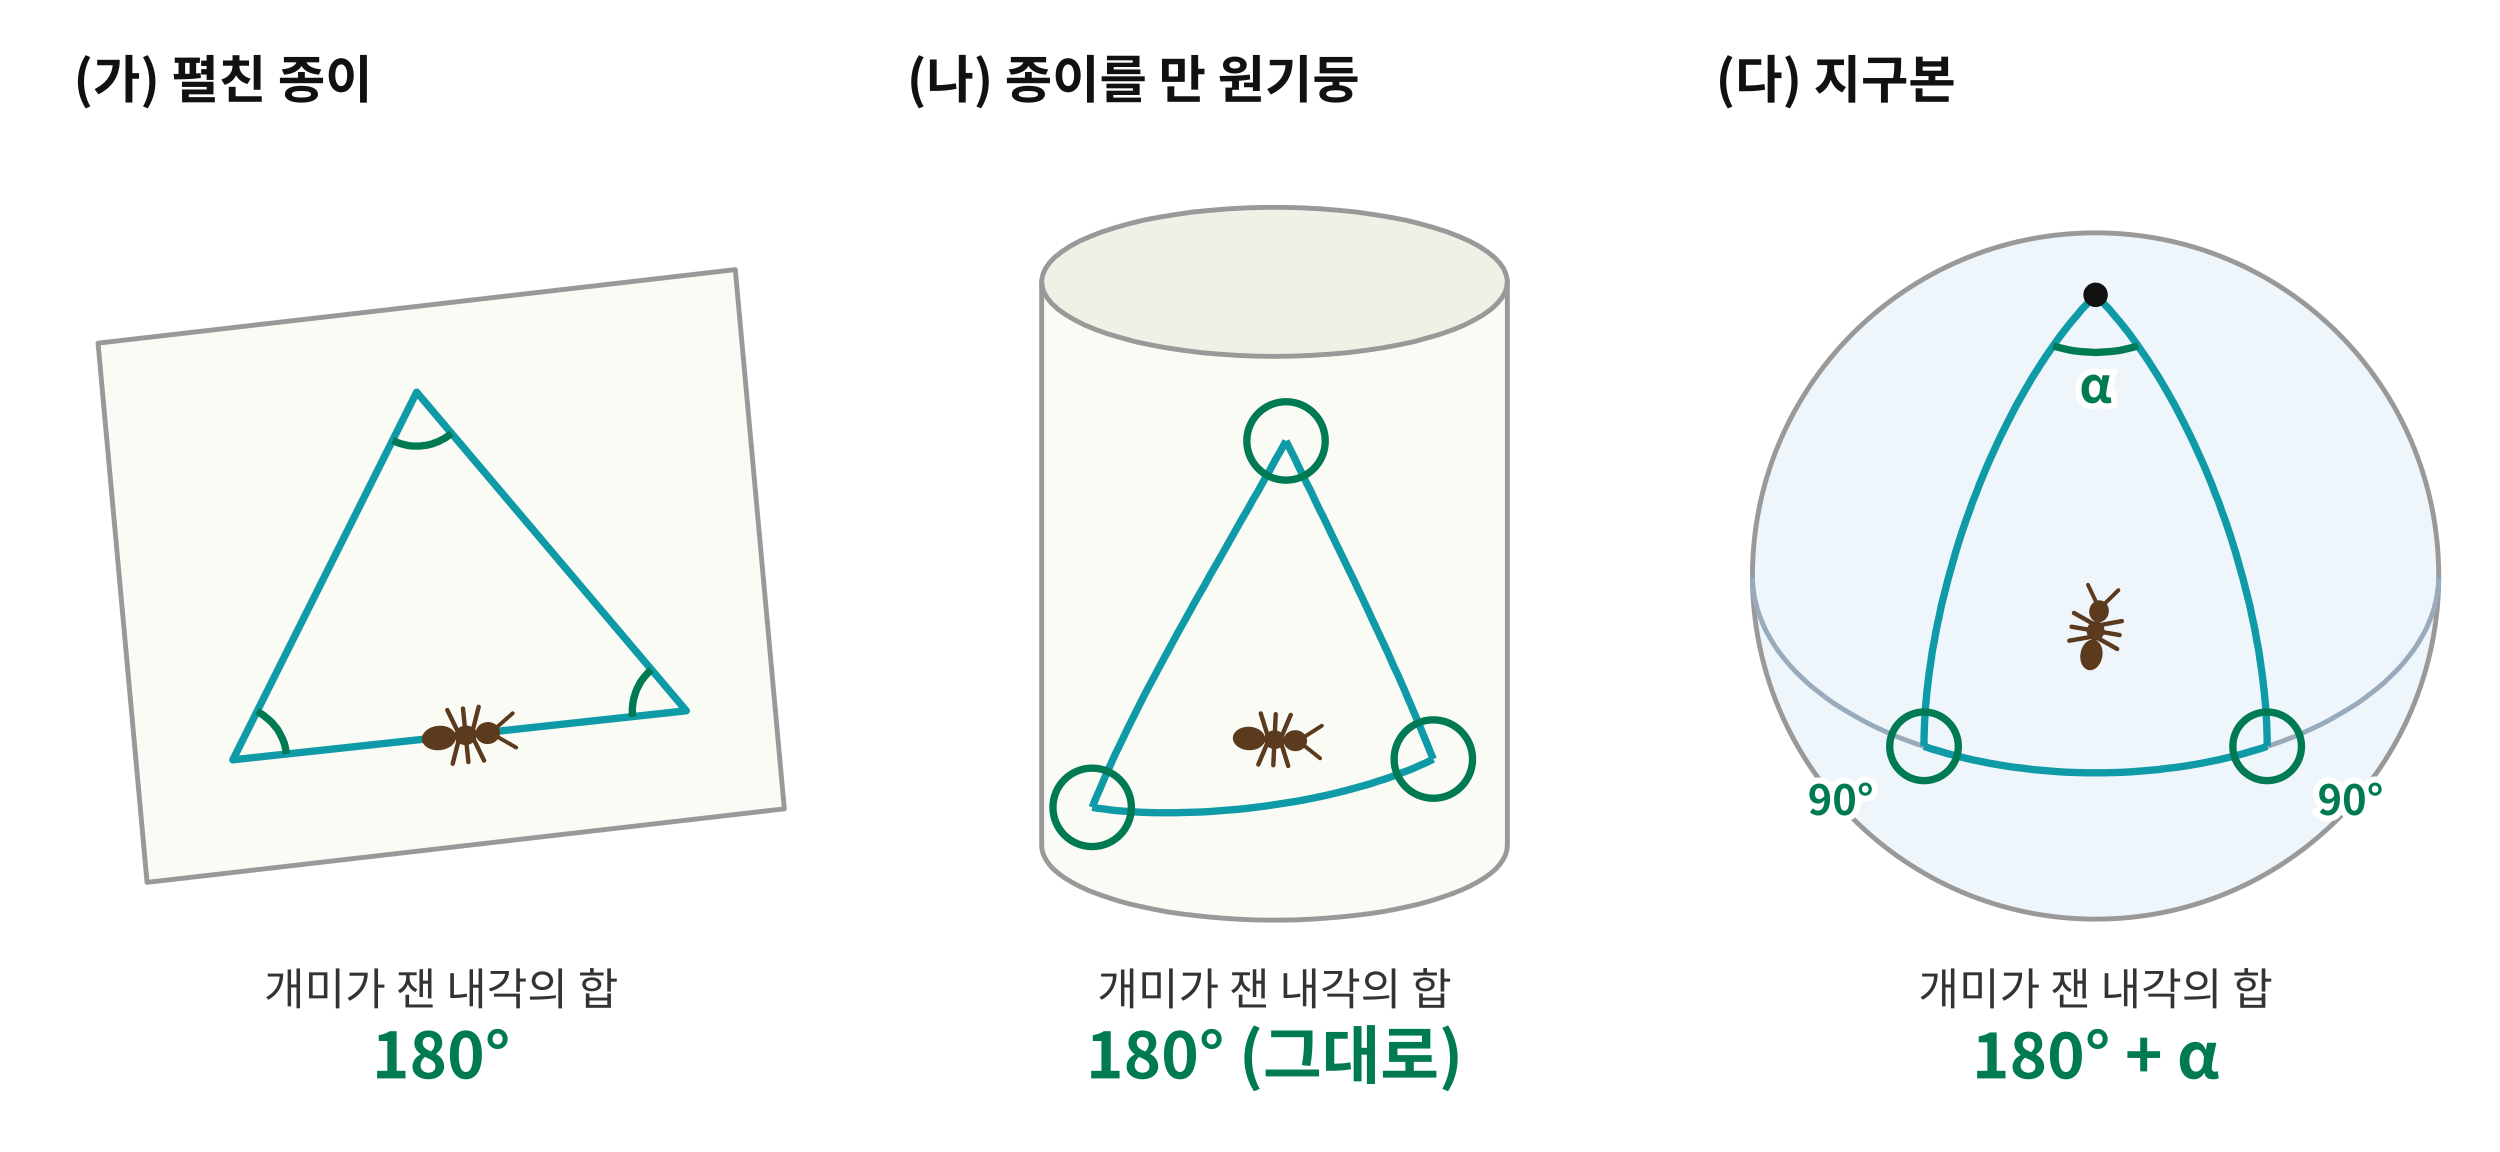
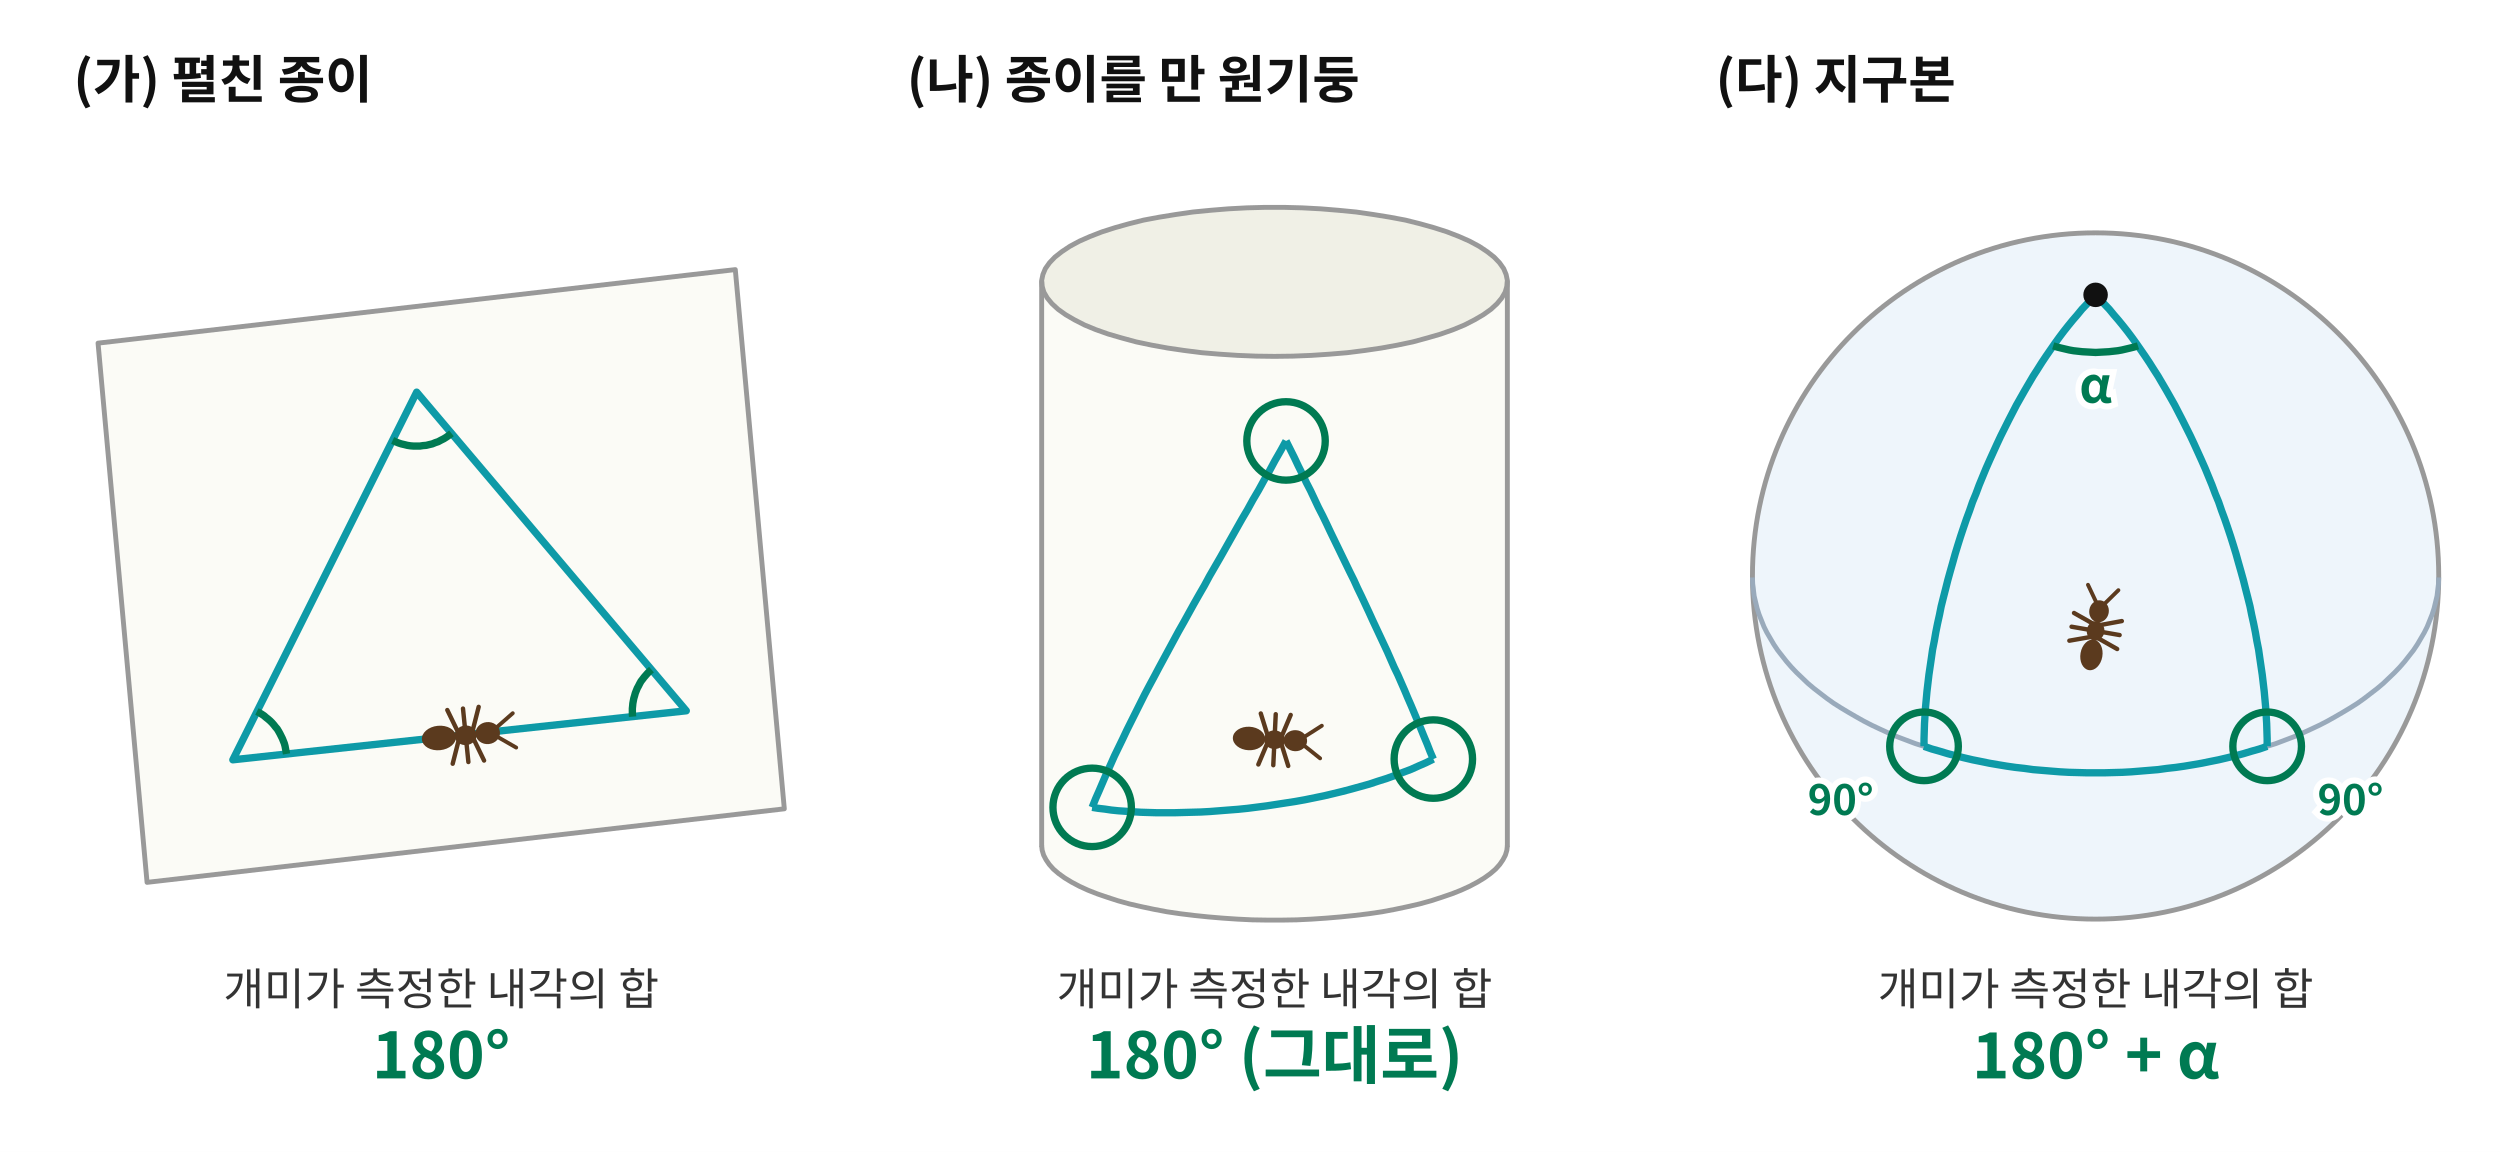
<svg xmlns="http://www.w3.org/2000/svg" viewBox="0 0 1020 470" width="1020" height="470">
  <rect width="1020" height="470" fill="#fff" />
  <g font-family="'Noto Sans KR','Noto Sans CJK KR',sans-serif" fill="#111">
    <text x="30.0" y="40.0" font-size="21" text-anchor="start" fill="#111" font-weight="700" stroke="#fff" stroke-width="5" paint-order="stroke">(가) 펼친 종이</text>
    <polygon points="40.0,140.0 300.0,110.0 320.0,330.0 60.0,360.0" fill="#fbfbf6" stroke="#999" stroke-width="2" stroke-linejoin="round" />
    <polygon points="95.0,310.0 280.0,290.0 170.0,160.0" fill="none" stroke="#0e9aa7" stroke-width="3" stroke-linejoin="round" />
    <polyline points="116.9,307.6 116.7,306.5 116.5,305.5 116.3,304.4 116.0,303.3 115.6,302.3 115.2,301.3 114.7,300.3 114.2,299.3 113.7,298.4 113.1,297.4 112.4,296.6 111.7,295.7 111.0,294.9 110.2,294.1 109.4,293.4 108.5,292.7 107.7,292.0 106.8,291.4 105.8,290.8 104.8,290.3" fill="none" stroke="#007a52" stroke-width="3" stroke-linejoin="round" />
    <polyline points="265.8,273.2 265.0,273.9 264.2,274.7 263.5,275.5 262.8,276.3 262.2,277.1 261.5,278.0 261.0,278.9 260.5,279.9 260.0,280.8 259.6,281.8 259.2,282.8 258.9,283.9 258.6,284.9 258.4,285.9 258.2,287.0 258.1,288.1 258.0,289.1 258.0,290.2 258.0,291.3 258.1,292.4" fill="none" stroke="#007a52" stroke-width="3" stroke-linejoin="round" />
    <polyline points="160.2,179.7 161.3,180.2 162.5,180.7 163.7,181.1 165.0,181.4 166.2,181.7 167.5,181.9 168.8,182.0 170.1,182.0 171.3,182.0 172.6,181.8 173.9,181.7 175.1,181.4 176.4,181.1 177.6,180.6 178.8,180.2 179.9,179.6 181.1,179.0 182.2,178.3 183.2,177.6 184.2,176.8" fill="none" stroke="#007a52" stroke-width="3" stroke-linejoin="round" />
    <ellipse cx="179.1" cy="301.1" rx="7.0" ry="5.0" transform="rotate(-5.7 179.1 301.1)" fill="#5b3a1e" />
    <ellipse cx="190.0" cy="300.0" rx="4.5" ry="4.0" transform="rotate(-5.7 190.0 300.0)" fill="#5b3a1e" />
    <ellipse cx="199.0" cy="299.1" rx="5.0" ry="4.5" transform="rotate(-5.7 199.0 299.1)" fill="#5b3a1e" />
    <line x1="187.6" y1="300.2" x2="182.5" y2="289.7" stroke="#5b3a1e" stroke-width="1.8" stroke-linecap="round" />
    <line x1="187.6" y1="300.2" x2="184.7" y2="311.6" stroke="#5b3a1e" stroke-width="1.8" stroke-linecap="round" />
    <line x1="190.0" y1="300.0" x2="188.9" y2="289.1" stroke="#5b3a1e" stroke-width="1.8" stroke-linecap="round" />
    <line x1="190.0" y1="300.0" x2="191.1" y2="310.9" stroke="#5b3a1e" stroke-width="1.8" stroke-linecap="round" />
    <line x1="192.4" y1="299.8" x2="195.3" y2="288.4" stroke="#5b3a1e" stroke-width="1.8" stroke-linecap="round" />
    <line x1="192.4" y1="299.8" x2="197.5" y2="310.3" stroke="#5b3a1e" stroke-width="1.8" stroke-linecap="round" />
    <line x1="202.7" y1="296.7" x2="209.2" y2="291.0" stroke="#5b3a1e" stroke-width="1.6" stroke-linecap="round" />
    <line x1="203.1" y1="300.7" x2="210.6" y2="305.0" stroke="#5b3a1e" stroke-width="1.6" stroke-linecap="round" />
-     <text x="180.0" y="410.0" font-size="18" text-anchor="middle" fill="#333" stroke="#fff" stroke-width="5" paint-order="stroke">개미가 잰 내각의 합</text>
+     <text x="180.0" y="410.0" font-size="18" text-anchor="middle" fill="#333" stroke="#fff" stroke-width="5" paint-order="stroke">개미가 측정한 내각의 합</text>
    <text x="180.0" y="440.0" font-size="26" text-anchor="middle" fill="#007a52" font-weight="700" stroke="#fff" stroke-width="5" paint-order="stroke">180°</text>
    <text x="370.0" y="40.0" font-size="21" text-anchor="start" fill="#111" font-weight="700" stroke="#fff" stroke-width="5" paint-order="stroke">(나) 종이를 만 원기둥</text>
    <polygon points="425.0,115.0 425.0,345.0 425.2,346.9 425.8,348.9 426.8,350.8 428.1,352.7 429.8,354.6 431.9,356.4 434.4,358.2 437.2,359.9 440.4,361.6 443.9,363.2 447.7,364.7 451.8,366.1 456.1,367.5 460.8,368.8 465.6,369.9 470.8,371.0 476.1,372.0 481.5,372.8 487.2,373.5 493.0,374.1 498.9,374.6 504.8,375.0 510.9,375.3 517.0,375.4 523.0,375.4 529.1,375.3 535.2,375.0 541.1,374.6 547.0,374.1 552.8,373.5 558.5,372.8 563.9,372.0 569.2,371.0 574.4,369.9 579.2,368.8 583.9,367.5 588.2,366.1 592.3,364.7 596.1,363.2 599.6,361.6 602.8,359.9 605.6,358.2 608.1,356.4 610.2,354.6 611.9,352.7 613.2,350.8 614.2,348.9 614.8,346.9 615.0,345.0 615.0,115.0" fill="#fbfbf6" stroke="none" stroke-linejoin="round" />
    <rect x="425.0" y="115.0" width="190.0" height="230.0" rx="0" fill="#fbfbf6" stroke="none" />
    <polygon points="520.0,145.4 527.5,145.3 535.0,145.0 542.5,144.5 549.7,143.9 556.8,143.0 563.6,142.0 570.2,140.8 576.4,139.5 582.3,137.9 587.8,136.3 592.9,134.5 597.5,132.6 601.6,130.5 605.2,128.4 608.3,126.2 610.8,123.9 612.7,121.6 614.1,119.2 614.8,116.8 615.0,114.4 614.5,112.0 613.5,109.6 611.8,107.2 609.6,104.9 606.8,102.7 603.5,100.5 599.6,98.4 595.3,96.5 590.4,94.6 585.1,92.9 579.4,91.3 573.4,89.8 567.0,88.6 560.2,87.5 553.3,86.5 546.1,85.8 538.8,85.2 531.3,84.8 523.8,84.6 516.2,84.6 508.7,84.8 501.2,85.2 493.9,85.8 486.7,86.5 479.8,87.5 473.0,88.6 466.6,89.8 460.6,91.3 454.9,92.9 449.6,94.6 444.7,96.5 440.4,98.4 436.5,100.5 433.2,102.7 430.4,104.9 428.2,107.2 426.5,109.6 425.5,112.0 425.0,114.4 425.2,116.8 425.9,119.2 427.3,121.6 429.2,123.9 431.7,126.2 434.8,128.4 438.4,130.5 442.5,132.6 447.1,134.5 452.2,136.3 457.7,137.9 463.6,139.5 469.8,140.8 476.4,142.0 483.2,143.0 490.3,143.9 497.5,144.5 505.0,145.0 512.5,145.3 520.0,145.4" fill="#f0f0e6" stroke="#999" stroke-width="2" stroke-linejoin="round" />
    <line x1="425.0" y1="115.0" x2="425.0" y2="345.0" stroke="#999" stroke-width="2" stroke-linecap="round" />
    <line x1="615.0" y1="115.0" x2="615.0" y2="345.0" stroke="#999" stroke-width="2" stroke-linecap="round" />
    <polyline points="425.0,345.0 425.2,346.9 425.8,348.9 426.8,350.8 428.1,352.7 429.8,354.6 431.9,356.4 434.4,358.2 437.2,359.9 440.4,361.6 443.9,363.2 447.7,364.7 451.8,366.1 456.1,367.5 460.8,368.8 465.6,369.9 470.8,371.0 476.1,372.0 481.5,372.8 487.2,373.5 493.0,374.1 498.9,374.6 504.8,375.0 510.9,375.3 517.0,375.4 523.0,375.4 529.1,375.3 535.2,375.0 541.1,374.6 547.0,374.1 552.8,373.5 558.5,372.8 563.9,372.0 569.2,371.0 574.4,369.9 579.2,368.8 583.9,367.5 588.2,366.1 592.3,364.7 596.1,363.2 599.6,361.6 602.8,359.9 605.6,358.2 608.1,356.4 610.2,354.6 611.9,352.7 613.2,350.8 614.2,348.9 614.8,346.9 615.0,345.0" fill="none" stroke="#999" stroke-width="2" stroke-linejoin="round" />
    <polyline points="445.6,329.4 448.1,329.8 450.7,330.1 453.4,330.5 456.3,330.8 459.3,331.0 462.3,331.2 465.5,331.4 468.7,331.5 472.1,331.6 475.5,331.6 479.0,331.6 482.6,331.5 486.2,331.4 489.9,331.3 493.6,331.1 497.4,330.8 501.2,330.5 505.1,330.2 509.0,329.8 512.9,329.3 516.8,328.8 520.7,328.2 524.6,327.6 528.5,327.0 532.4,326.3 536.3,325.5 540.2,324.7 544.0,323.8 547.7,322.9 551.5,321.9 555.1,320.9 558.7,319.9 562.3,318.7 565.8,317.6 569.1,316.4 572.5,315.1 575.7,313.9 578.8,312.5 581.8,311.2 584.8,309.7" fill="none" stroke="#0e9aa7" stroke-width="3" stroke-linejoin="round" />
    <polyline points="584.8,309.7 583.5,306.7 582.3,303.6 581.0,300.5 579.7,297.3 578.4,294.2 577.1,291.1 575.8,288.0 574.4,284.8 573.1,281.7 571.7,278.5 570.3,275.3 568.8,272.2 567.4,269.0 566.0,265.8 564.5,262.6 563.0,259.4 561.5,256.2 560.0,253.0 558.5,249.7 557.0,246.5 555.5,243.3 553.9,240.0 552.4,236.7 550.8,233.5 549.2,230.2 547.6,226.9 546.0,223.6 544.4,220.3 542.8,217.0 541.2,213.6 539.6,210.3 537.9,207.0 536.3,203.6 534.7,200.2 533.0,196.9 531.4,193.5 529.7,190.1 528.1,186.7 526.4,183.3 524.7,179.9" fill="none" stroke="#0e9aa7" stroke-width="3" stroke-linejoin="round" />
    <polyline points="524.7,179.9 522.5,183.9 520.2,187.9 518.0,192.0 515.7,196.0 513.5,200.0 511.2,203.9 509.0,207.9 506.7,211.8 504.5,215.7 502.3,219.6 500.1,223.5 497.9,227.4 495.7,231.2 493.5,235.0 491.4,238.9 489.2,242.7 487.1,246.4 485.0,250.2 482.9,254.0 480.8,257.7 478.8,261.4 476.8,265.1 474.8,268.8 472.8,272.5 470.9,276.1 468.9,279.8 467.0,283.4 465.2,287.0 463.4,290.6 461.6,294.2 459.8,297.8 458.1,301.4 456.4,304.9 454.7,308.4 453.1,312.0 451.5,315.5 450.0,319.0 448.5,322.5 447.0,325.9 445.6,329.4" fill="none" stroke="#0e9aa7" stroke-width="3" stroke-linejoin="round" />
    <circle cx="445.6" cy="329.4" r="16.0" fill="none" stroke="#007a52" stroke-width="3" />
    <circle cx="584.8" cy="309.7" r="16.0" fill="none" stroke="#007a52" stroke-width="3" />
    <circle cx="524.7" cy="179.9" r="16.0" fill="none" stroke="#007a52" stroke-width="3" />
    <ellipse cx="509.6" cy="301.3" rx="6.6" ry="4.8" transform="rotate(2.9 509.6 301.3)" fill="#5b3a1e" />
    <ellipse cx="520.0" cy="301.8" rx="4.3" ry="3.8" transform="rotate(2.9 520.0 301.8)" fill="#5b3a1e" />
    <ellipse cx="528.5" cy="302.2" rx="4.8" ry="4.3" transform="rotate(2.9 528.5 302.2)" fill="#5b3a1e" />
    <line x1="517.7" y1="301.7" x2="514.4" y2="291.1" stroke="#5b3a1e" stroke-width="1.8" stroke-linecap="round" />
    <line x1="517.7" y1="301.7" x2="513.4" y2="311.9" stroke="#5b3a1e" stroke-width="1.8" stroke-linecap="round" />
    <line x1="520.0" y1="301.8" x2="520.5" y2="291.4" stroke="#5b3a1e" stroke-width="1.8" stroke-linecap="round" />
    <line x1="520.0" y1="301.8" x2="519.5" y2="312.2" stroke="#5b3a1e" stroke-width="1.8" stroke-linecap="round" />
    <line x1="522.3" y1="301.9" x2="526.6" y2="291.7" stroke="#5b3a1e" stroke-width="1.8" stroke-linecap="round" />
    <line x1="522.3" y1="301.9" x2="525.6" y2="312.5" stroke="#5b3a1e" stroke-width="1.8" stroke-linecap="round" />
    <line x1="532.4" y1="300.5" x2="539.3" y2="296.1" stroke="#5b3a1e" stroke-width="1.6" stroke-linecap="round" />
    <line x1="532.2" y1="304.3" x2="538.6" y2="309.4" stroke="#5b3a1e" stroke-width="1.6" stroke-linecap="round" />
-     <text x="520.0" y="410.0" font-size="18" text-anchor="middle" fill="#333" stroke="#fff" stroke-width="5" paint-order="stroke">개미가 잰 내각의 합</text>
+     <text x="520.0" y="410.0" font-size="18" text-anchor="middle" fill="#333" stroke="#fff" stroke-width="5" paint-order="stroke">개미가 측정한 내각의 합</text>
    <text x="520.0" y="440.0" font-size="26" text-anchor="middle" fill="#007a52" font-weight="700" stroke="#fff" stroke-width="5" paint-order="stroke">180° (그대로)</text>
    <text x="700.0" y="40.0" font-size="21" text-anchor="start" fill="#111" font-weight="700" stroke="#fff" stroke-width="5" paint-order="stroke">(다) 지구본</text>
    <circle cx="855.0" cy="235.0" r="140.0" fill="#eef5fb" stroke="#999" stroke-width="2" />
    <polyline points="715.0,235.6 715.1,238.2 715.4,240.7 715.7,243.2 716.3,245.7 716.9,248.2 717.7,250.7 718.7,253.2 719.7,255.7 720.9,258.1 722.3,260.5 723.7,262.9 725.3,265.3 727.1,267.6 728.9,269.9 730.9,272.2 733.0,274.4 735.3,276.6 737.6,278.8 740.1,280.9 742.7,282.9 745.3,284.9 748.1,286.9 751.1,288.8 754.1,290.6 757.2,292.4 760.4,294.2 763.7,295.9 767.1,297.5 770.6,299.1 774.1,300.6 777.8,302.0 781.5,303.4 785.3,304.6 789.2,305.9 793.1,307.0 797.1,308.1 801.2,309.1 805.3,310.1 809.4,310.9 813.6,311.7 817.9,312.4 822.2,313.1 826.5,313.6 830.8,314.1 835.2,314.5 839.6,314.8 844.0,315.1 848.4,315.2 852.8,315.3 857.2,315.3 861.6,315.2 866.0,315.1 870.4,314.8 874.8,314.5 879.2,314.1 883.5,313.6 887.8,313.1 892.1,312.4 896.4,311.7 900.6,310.9 904.7,310.1 908.8,309.1 912.9,308.1 916.9,307.0 920.8,305.9 924.7,304.6 928.5,303.4 932.2,302.0 935.9,300.6 939.4,299.1 942.9,297.5 946.3,295.9 949.6,294.2 952.8,292.4 955.9,290.6 958.9,288.8 961.9,286.9 964.7,284.9 967.3,282.9 969.9,280.9 972.4,278.8 974.7,276.6 977.0,274.4 979.1,272.2 981.1,269.9 982.9,267.6 984.7,265.3 986.3,262.9 987.7,260.5 989.1,258.1 990.3,255.7 991.3,253.2 992.3,250.7 993.1,248.2 993.7,245.7 994.3,243.2 994.6,240.7 994.9,238.2 995.0,235.6" fill="none" stroke="#9ab" stroke-width="2" stroke-linejoin="round" />
    <polyline points="785.0,304.5 785.0,301.5 785.1,298.3 785.2,295.2 785.4,292.0 785.6,288.7 785.9,285.4 786.2,282.1 786.6,278.7 787.0,275.3 787.5,271.9 788.0,268.5 788.5,265.0 789.2,261.5 789.8,258.0 790.5,254.5 791.3,250.9 792.0,247.4 792.9,243.8 793.8,240.3 794.7,236.7 795.7,233.1 796.7,229.6 797.7,226.0 798.8,222.4 799.9,218.9 801.1,215.3 802.3,211.8 803.6,208.3 804.8,204.8 806.2,201.4 807.5,197.9 808.9,194.5 810.3,191.1 811.8,187.7 813.3,184.4 814.8,181.1 816.3,177.9 817.9,174.7 819.5,171.5 821.1,168.4 822.7,165.3 824.4,162.3 826.1,159.3 827.8,156.4 829.5,153.5 831.3,150.7 833.0,148.0 834.8,145.3 836.6,142.7 838.4,140.1 840.2,137.6 842.0,135.2 843.9,132.8 845.7,130.6 847.6,128.4 849.4,126.2 851.3,124.2 853.1,122.2 855.0,120.3" fill="none" stroke="#0e9aa7" stroke-width="3" stroke-linejoin="round" />
    <polyline points="925.0,304.5 925.0,301.5 924.9,298.3 924.8,295.2 924.6,292.0 924.4,288.7 924.1,285.4 923.8,282.1 923.4,278.7 923.0,275.3 922.5,271.9 922.0,268.5 921.5,265.0 920.8,261.5 920.2,258.0 919.5,254.5 918.7,250.9 918.0,247.4 917.1,243.8 916.2,240.3 915.3,236.7 914.3,233.1 913.3,229.6 912.3,226.0 911.2,222.4 910.1,218.9 908.9,215.3 907.7,211.8 906.4,208.3 905.2,204.8 903.8,201.4 902.5,197.9 901.1,194.5 899.7,191.1 898.2,187.7 896.7,184.4 895.2,181.1 893.7,177.9 892.1,174.7 890.5,171.5 888.9,168.4 887.3,165.3 885.6,162.3 883.9,159.3 882.2,156.4 880.5,153.5 878.7,150.7 877.0,148.0 875.2,145.3 873.4,142.7 871.6,140.1 869.8,137.6 868.0,135.2 866.1,132.8 864.3,130.6 862.4,128.4 860.6,126.2 858.7,124.2 856.9,122.2 855.0,120.3" fill="none" stroke="#0e9aa7" stroke-width="3" stroke-linejoin="round" />
    <polyline points="785.0,304.5 788.2,305.6 791.4,306.5 794.7,307.5 798.1,308.4 801.4,309.2 804.8,310.0 808.3,310.7 811.7,311.4 815.2,312.0 818.8,312.6 822.3,313.1 825.9,313.5 829.5,314.0 833.1,314.3 836.7,314.6 840.4,314.9 844.0,315.1 847.7,315.2 851.3,315.3 855.0,315.3 858.7,315.3 862.3,315.2 866.0,315.1 869.6,314.9 873.3,314.6 876.9,314.3 880.5,314.0 884.1,313.5 887.7,313.1 891.2,312.6 894.8,312.0 898.3,311.4 901.7,310.7 905.2,310.0 908.6,309.2 911.9,308.4 915.3,307.5 918.6,306.5 921.8,305.6 925.0,304.5" fill="none" stroke="#0e9aa7" stroke-width="3" stroke-linejoin="round" />
    <circle cx="855.0" cy="120.3" r="5" fill="#111" />
    <circle cx="785.0" cy="304.5" r="14.0" fill="none" stroke="#007a52" stroke-width="3" />
    <text x="751.0" y="332.5" font-size="17" text-anchor="middle" fill="#007a52" font-weight="700" stroke="#fff" stroke-width="5" paint-order="stroke">90°</text>
    <circle cx="925.0" cy="304.5" r="14.0" fill="none" stroke="#007a52" stroke-width="3" />
    <text x="959.0" y="332.5" font-size="17" text-anchor="middle" fill="#007a52" font-weight="700" stroke="#fff" stroke-width="5" paint-order="stroke">90°</text>
    <polyline points="837.7,141.1 839.3,141.6 840.9,142.0 842.6,142.4 844.3,142.8 846.0,143.1 847.8,143.3 849.6,143.5 851.4,143.6 853.2,143.7 855.0,143.8 856.8,143.7 858.6,143.6 860.4,143.5 862.2,143.3 864.0,143.1 865.7,142.8 867.4,142.4 869.1,142.0 870.7,141.6 872.3,141.1" fill="none" stroke="#007a52" stroke-width="3" stroke-linejoin="round" />
    <text x="855.0" y="164.3" font-size="20" text-anchor="middle" fill="#007a52" font-weight="700" stroke="#fff" stroke-width="5" paint-order="stroke">α</text>
    <ellipse cx="853.3" cy="267.2" rx="6.3" ry="4.5" transform="rotate(-80.2 853.3 267.2)" fill="#5b3a1e" />
    <ellipse cx="855.0" cy="257.4" rx="4.0" ry="3.6" transform="rotate(-80.2 855.0 257.4)" fill="#5b3a1e" />
    <ellipse cx="856.4" cy="249.4" rx="4.5" ry="4.0" transform="rotate(-80.2 856.4 249.4)" fill="#5b3a1e" />
    <line x1="854.6" y1="259.6" x2="844.3" y2="261.4" stroke="#5b3a1e" stroke-width="1.8" stroke-linecap="round" />
    <line x1="854.6" y1="259.6" x2="863.8" y2="264.8" stroke="#5b3a1e" stroke-width="1.8" stroke-linecap="round" />
    <line x1="855.0" y1="257.4" x2="845.2" y2="255.7" stroke="#5b3a1e" stroke-width="1.8" stroke-linecap="round" />
    <line x1="855.0" y1="257.4" x2="864.8" y2="259.1" stroke="#5b3a1e" stroke-width="1.8" stroke-linecap="round" />
    <line x1="855.4" y1="255.3" x2="846.2" y2="250.1" stroke="#5b3a1e" stroke-width="1.8" stroke-linecap="round" />
    <line x1="855.4" y1="255.3" x2="865.7" y2="253.4" stroke="#5b3a1e" stroke-width="1.8" stroke-linecap="round" />
    <line x1="855.2" y1="245.6" x2="851.9" y2="238.6" stroke="#5b3a1e" stroke-width="1.6" stroke-linecap="round" />
    <line x1="858.8" y1="246.2" x2="864.3" y2="240.8" stroke="#5b3a1e" stroke-width="1.6" stroke-linecap="round" />
-     <text x="855.0" y="410.0" font-size="18" text-anchor="middle" fill="#333" stroke="#fff" stroke-width="5" paint-order="stroke">개미가 잰 내각의 합</text>
+     <text x="855.0" y="410.0" font-size="18" text-anchor="middle" fill="#333" stroke="#fff" stroke-width="5" paint-order="stroke">개미가 측정한 내각의 합</text>
    <text x="855.0" y="440.0" font-size="26" text-anchor="middle" fill="#007a52" font-weight="700" stroke="#fff" stroke-width="5" paint-order="stroke">180° + α</text>
  </g>
</svg>
